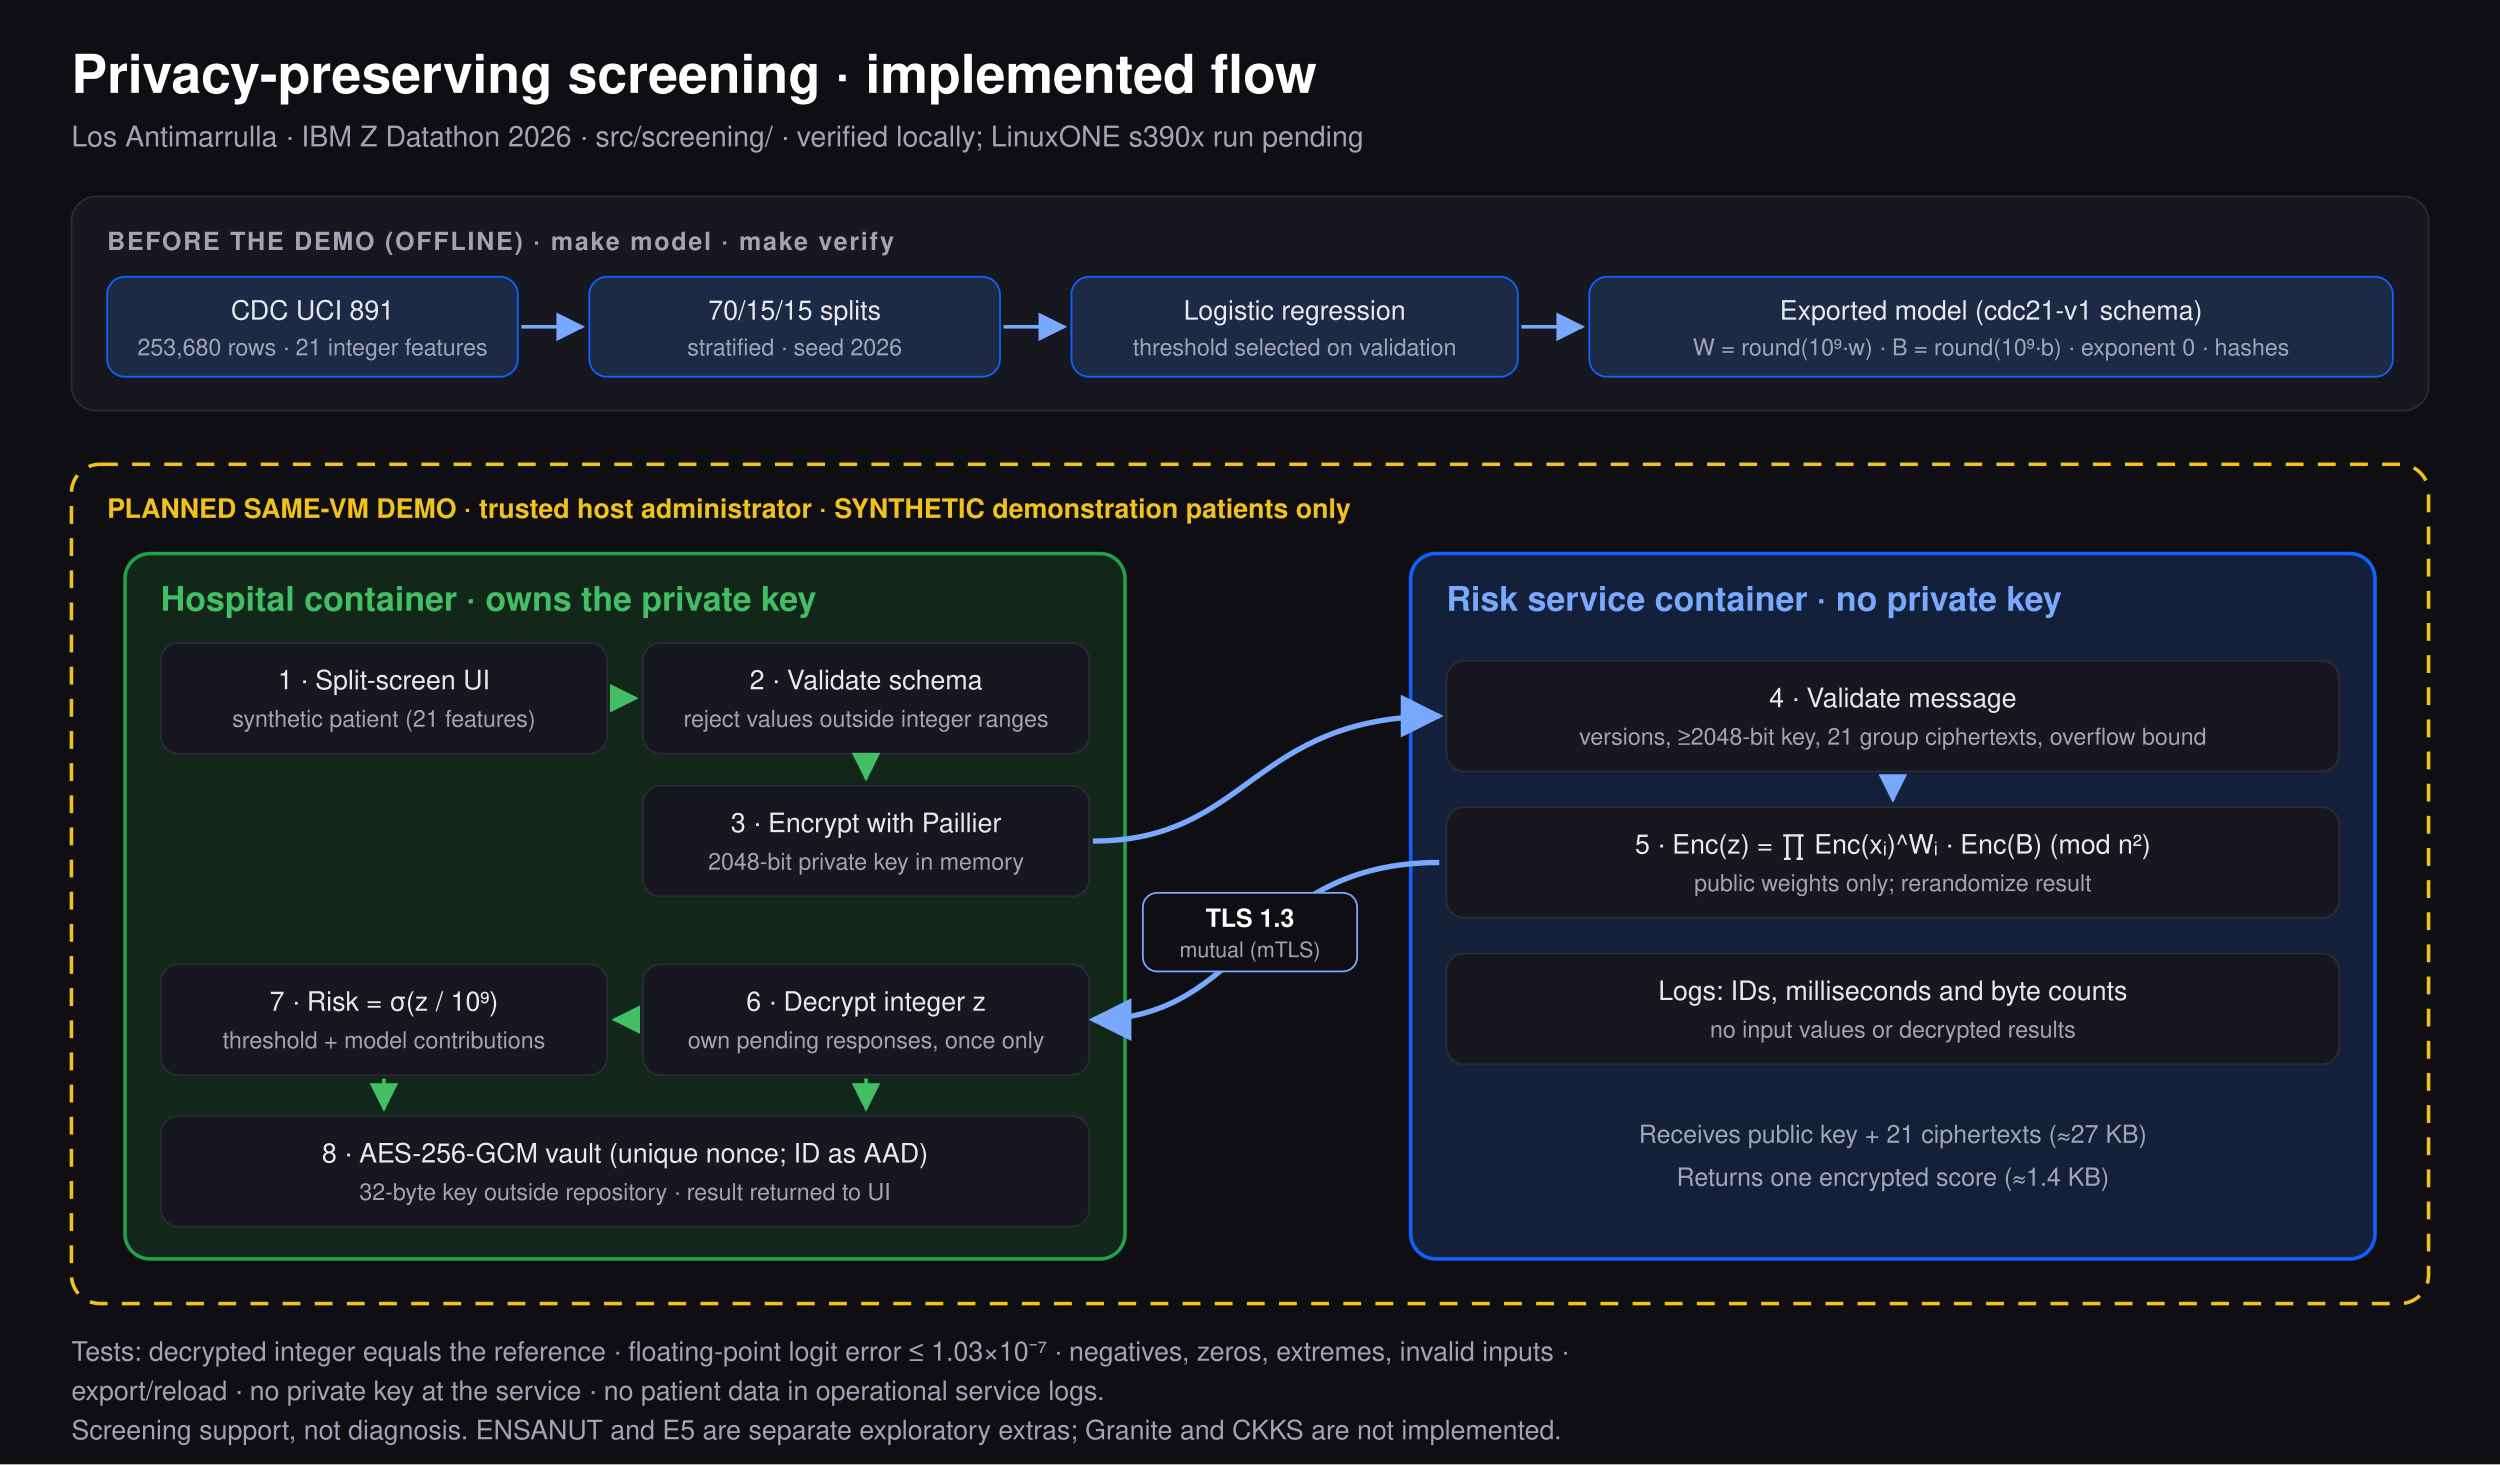
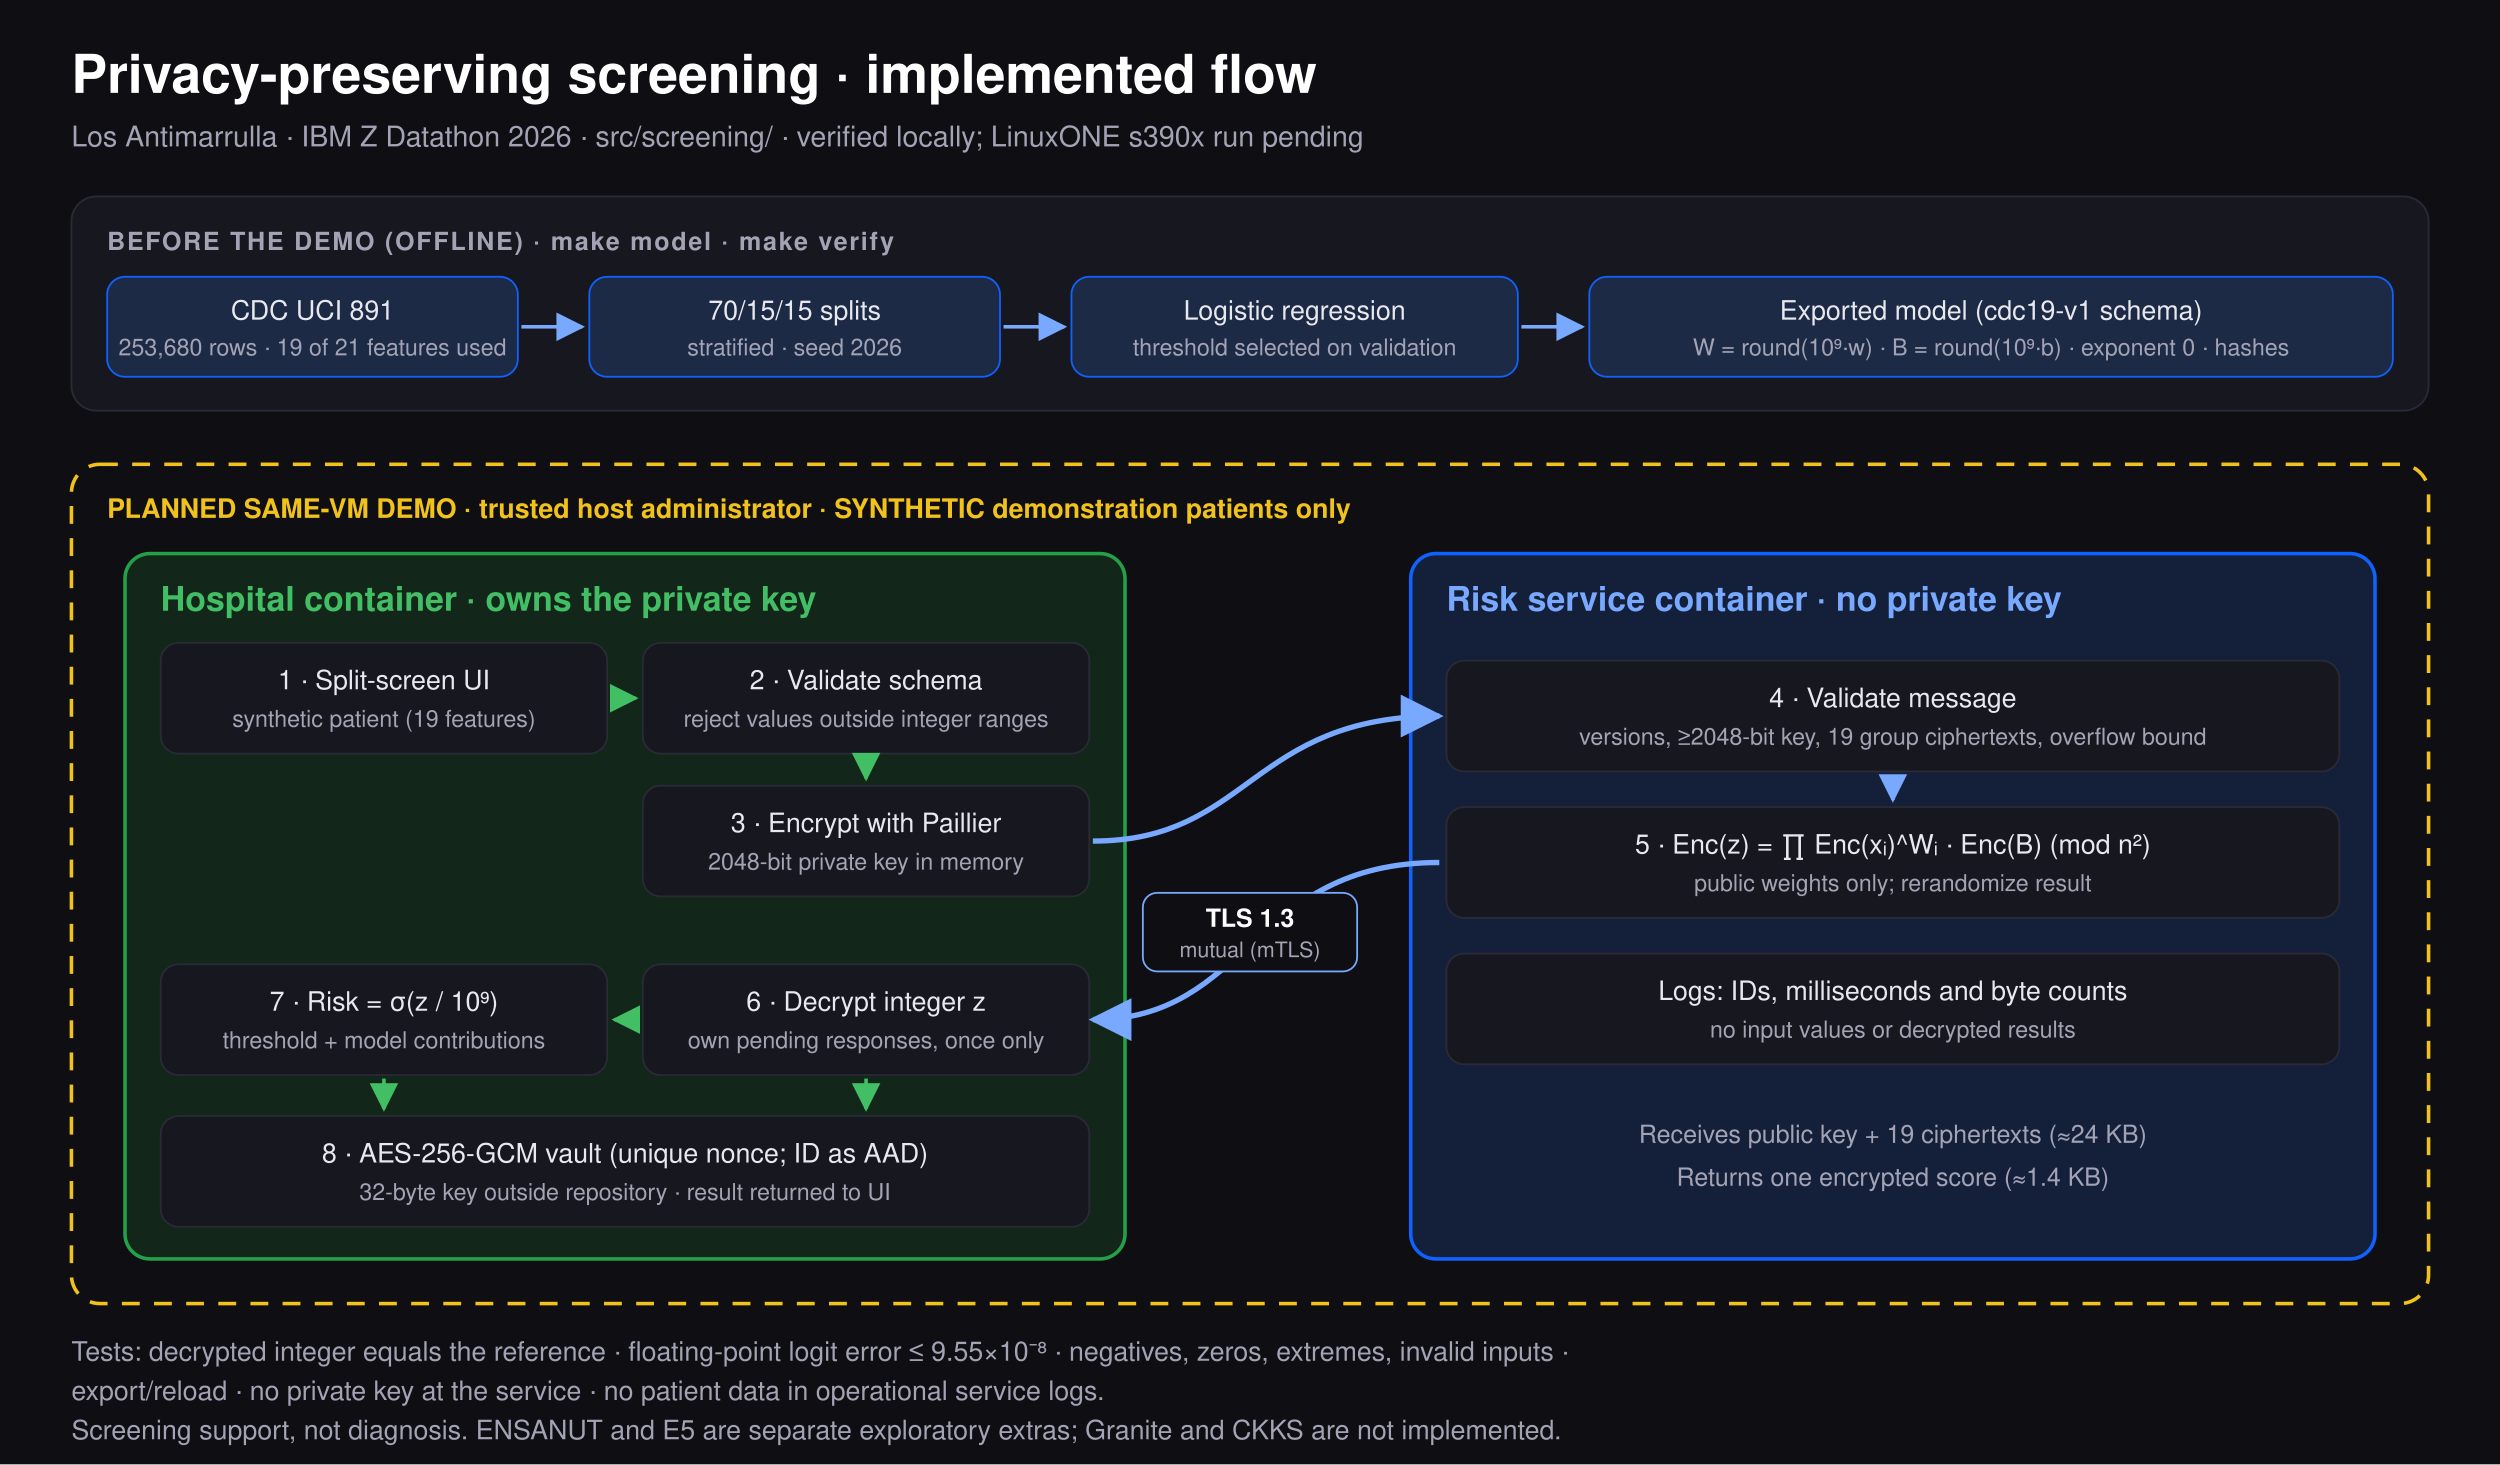
<svg xmlns="http://www.w3.org/2000/svg" viewBox="0 0 1400 820" width="1400" height="820" font-family="Helvetica, Arial, sans-serif">
  <defs>
    <marker id="f" viewBox="0 0 10 10" refX="9" refY="5" markerWidth="8" markerHeight="8" orient="auto-start-reverse">
      <path d="M0,0 L10,5 L0,10 z" fill="#78a9ff" />
    </marker>
    <marker id="g" viewBox="0 0 10 10" refX="9" refY="5" markerWidth="8" markerHeight="8" orient="auto-start-reverse">
      <path d="M0,0 L10,5 L0,10 z" fill="#42be65" />
    </marker>
  </defs>
  <rect width="1400" height="820" fill="#0e0e13" />
  <text x="40" y="52" fill="#ffffff" font-size="30" font-weight="700">Privacy-preserving screening · implemented flow</text>
  <text x="40" y="82" fill="#a3a3b5" font-size="16">Los Antimarrulla · IBM Z Datathon 2026 · src/screening/ · verified locally; LinuxONE s390x run pending</text>
  <rect x="40" y="110" width="1320" height="120" rx="14" fill="#17171f" stroke="#2a2a36" />
  <text x="60" y="140" fill="#a3a3b5" font-size="14" font-weight="700" letter-spacing="1">BEFORE THE DEMO (OFFLINE) · make model · make verify</text>
  <g font-size="15" fill="#e8e8ef">
    <rect x="60" y="155" width="230" height="56" rx="10" fill="#1d2a45" stroke="#0f62fe" />
    <text x="175" y="179" text-anchor="middle">CDC UCI 891</text>
-     <text x="175" y="199" text-anchor="middle" fill="#a3a3b5" font-size="13">253,680 rows · 21 integer features</text>
+     <text x="175" y="199" text-anchor="middle" fill="#a3a3b5" font-size="13">253,680 rows · 19 of 21 features used</text>
    <rect x="330" y="155" width="230" height="56" rx="10" fill="#1d2a45" stroke="#0f62fe" />
    <text x="445" y="179" text-anchor="middle">70/15/15 splits</text>
    <text x="445" y="199" text-anchor="middle" fill="#a3a3b5" font-size="13">stratified · seed 2026</text>
    <rect x="600" y="155" width="250" height="56" rx="10" fill="#1d2a45" stroke="#0f62fe" />
    <text x="725" y="179" text-anchor="middle">Logistic regression</text>
    <text x="725" y="199" text-anchor="middle" fill="#a3a3b5" font-size="13">threshold selected on validation</text>
    <rect x="890" y="155" width="450" height="56" rx="10" fill="#1d2a45" stroke="#0f62fe" />
-     <text x="1115" y="179" text-anchor="middle">Exported model (cdc21-v1 schema)</text>
+     <text x="1115" y="179" text-anchor="middle">Exported model (cdc19-v1 schema)</text>
    <text x="1115" y="199" text-anchor="middle" fill="#a3a3b5" font-size="13">W = round(10⁹·w) · B = round(10⁹·b) · exponent 0 · hashes</text>
  </g>
  <g stroke="#78a9ff" stroke-width="2" marker-end="url(#f)">
    <line x1="292" y1="183" x2="326" y2="183" />
    <line x1="562" y1="183" x2="596" y2="183" />
    <line x1="852" y1="183" x2="886" y2="183" />
  </g>
  <rect x="40" y="260" width="1320" height="470" rx="16" fill="none" stroke="#f1c21b" stroke-dasharray="10 8" stroke-width="2" />
  <text x="60" y="290" fill="#f1c21b" font-size="15" font-weight="700">PLANNED SAME-VM DEMO · trusted host administrator · SYNTHETIC demonstration patients only</text>
  <rect x="70" y="310" width="560" height="395" rx="14" fill="#13261a" stroke="#24a148" stroke-width="2" />
  <text x="90" y="342" fill="#42be65" font-size="19" font-weight="700">Hospital container · owns the private key</text>
  <g font-size="15" fill="#e8e8ef">
    <rect x="90" y="360" width="250" height="62" rx="10" fill="#17171f" stroke="#2a2a36" />
    <text x="215" y="386" text-anchor="middle">1 · Split-screen UI</text>
-     <text x="215" y="407" text-anchor="middle" fill="#a3a3b5" font-size="13">synthetic patient (21 features)</text>
+     <text x="215" y="407" text-anchor="middle" fill="#a3a3b5" font-size="13">synthetic patient (19 features)</text>
    <rect x="360" y="360" width="250" height="62" rx="10" fill="#17171f" stroke="#2a2a36" />
    <text x="485" y="386" text-anchor="middle">2 · Validate schema</text>
    <text x="485" y="407" text-anchor="middle" fill="#a3a3b5" font-size="13">reject values outside integer ranges</text>
    <rect x="360" y="440" width="250" height="62" rx="10" fill="#17171f" stroke="#2a2a36" />
    <text x="485" y="466" text-anchor="middle">3 · Encrypt with Paillier</text>
    <text x="485" y="487" text-anchor="middle" fill="#a3a3b5" font-size="13">2048-bit private key in memory</text>
    <rect x="90" y="540" width="250" height="62" rx="10" fill="#17171f" stroke="#2a2a36" />
    <text x="215" y="566" text-anchor="middle">7 · Risk = σ(z / 10⁹)</text>
    <text x="215" y="587" text-anchor="middle" fill="#a3a3b5" font-size="13">threshold + model contributions</text>
    <rect x="360" y="540" width="250" height="62" rx="10" fill="#17171f" stroke="#2a2a36" />
    <text x="485" y="566" text-anchor="middle">6 · Decrypt integer z</text>
    <text x="485" y="587" text-anchor="middle" fill="#a3a3b5" font-size="13">own pending responses, once only</text>
    <rect x="90" y="625" width="520" height="62" rx="10" fill="#17171f" stroke="#2a2a36" />
    <text x="350" y="651" text-anchor="middle">8 · AES-256-GCM vault (unique nonce; ID as AAD)</text>
    <text x="350" y="672" text-anchor="middle" fill="#a3a3b5" font-size="13">32-byte key outside repository · result returned to UI</text>
  </g>
  <g stroke="#42be65" stroke-width="2" marker-end="url(#g)">
    <line x1="342" y1="391" x2="356" y2="391" />
    <line x1="485" y1="424" x2="485" y2="436" />
    <line x1="358" y1="571" x2="344" y2="571" />
    <line x1="215" y1="604" x2="215" y2="621" />
    <line x1="485" y1="604" x2="485" y2="621" />
  </g>
  <rect x="790" y="310" width="540" height="395" rx="14" fill="#14203a" stroke="#0f62fe" stroke-width="2" />
  <text x="810" y="342" fill="#78a9ff" font-size="19" font-weight="700">Risk service container · no private key</text>
  <g font-size="15" fill="#e8e8ef">
    <rect x="810" y="370" width="500" height="62" rx="10" fill="#17171f" stroke="#2a2a36" />
    <text x="1060" y="396" text-anchor="middle">4 · Validate message</text>
-     <text x="1060" y="417" text-anchor="middle" fill="#a3a3b5" font-size="13">versions, ≥2048-bit key, 21 group ciphertexts, overflow bound</text>
+     <text x="1060" y="417" text-anchor="middle" fill="#a3a3b5" font-size="13">versions, ≥2048-bit key, 19 group ciphertexts, overflow bound</text>
    <rect x="810" y="452" width="500" height="62" rx="10" fill="#17171f" stroke="#2a2a36" />
    <text x="1060" y="478" text-anchor="middle">5 · Enc(z) = ∏ Enc(xᵢ)^Wᵢ · Enc(B)  (mod n²)</text>
    <text x="1060" y="499" text-anchor="middle" fill="#a3a3b5" font-size="13">public weights only; rerandomize result</text>
    <rect x="810" y="534" width="500" height="62" rx="10" fill="#17171f" stroke="#2a2a36" />
    <text x="1060" y="560" text-anchor="middle">Logs: IDs, milliseconds and byte counts</text>
    <text x="1060" y="581" text-anchor="middle" fill="#a3a3b5" font-size="13">no input values or decrypted results</text>
-     <text x="1060" y="640" text-anchor="middle" fill="#a3a3b5" font-size="14">Receives public key + 21 ciphertexts (≈27 KB)</text>
+     <text x="1060" y="640" text-anchor="middle" fill="#a3a3b5" font-size="14">Receives public key + 19 ciphertexts (≈24 KB)</text>
    <text x="1060" y="664" text-anchor="middle" fill="#a3a3b5" font-size="14">Returns one encrypted score (≈1.4 KB)</text>
  </g>
  <g stroke="#78a9ff" stroke-width="2" marker-end="url(#f)">
    <line x1="1060" y1="434" x2="1060" y2="448" />
  </g>
  <path d="M612 471 C 700 471, 700 401, 806 401" fill="none" stroke="#78a9ff" stroke-width="3" marker-end="url(#f)" />
  <path d="M806 483 C 700 483, 700 571, 612 571" fill="none" stroke="#78a9ff" stroke-width="3" marker-end="url(#f)" />
  <rect x="640" y="500" width="120" height="44" rx="8" fill="#0e0e13" stroke="#78a9ff" />
  <text x="700" y="519" text-anchor="middle" fill="#ffffff" font-size="14" font-weight="700">TLS 1.3</text>
  <text x="700" y="536" text-anchor="middle" fill="#a3a3b5" font-size="12">mutual (mTLS)</text>
-   <text x="40" y="762" fill="#a3a3b5" font-size="15">Tests: decrypted integer equals the reference · floating-point logit error ≤ 1.03×10⁻⁷ · negatives, zeros, extremes, invalid inputs ·</text>
+   <text x="40" y="762" fill="#a3a3b5" font-size="15">Tests: decrypted integer equals the reference · floating-point logit error ≤ 9.55×10⁻⁸ · negatives, zeros, extremes, invalid inputs ·</text>
  <text x="40" y="784" fill="#a3a3b5" font-size="15">export/reload · no private key at the service · no patient data in operational service logs.</text>
  <text x="40" y="806" fill="#a3a3b5" font-size="15">Screening support, not diagnosis. ENSANUT and E5 are separate exploratory extras; Granite and CKKS are not implemented.</text>
</svg>
